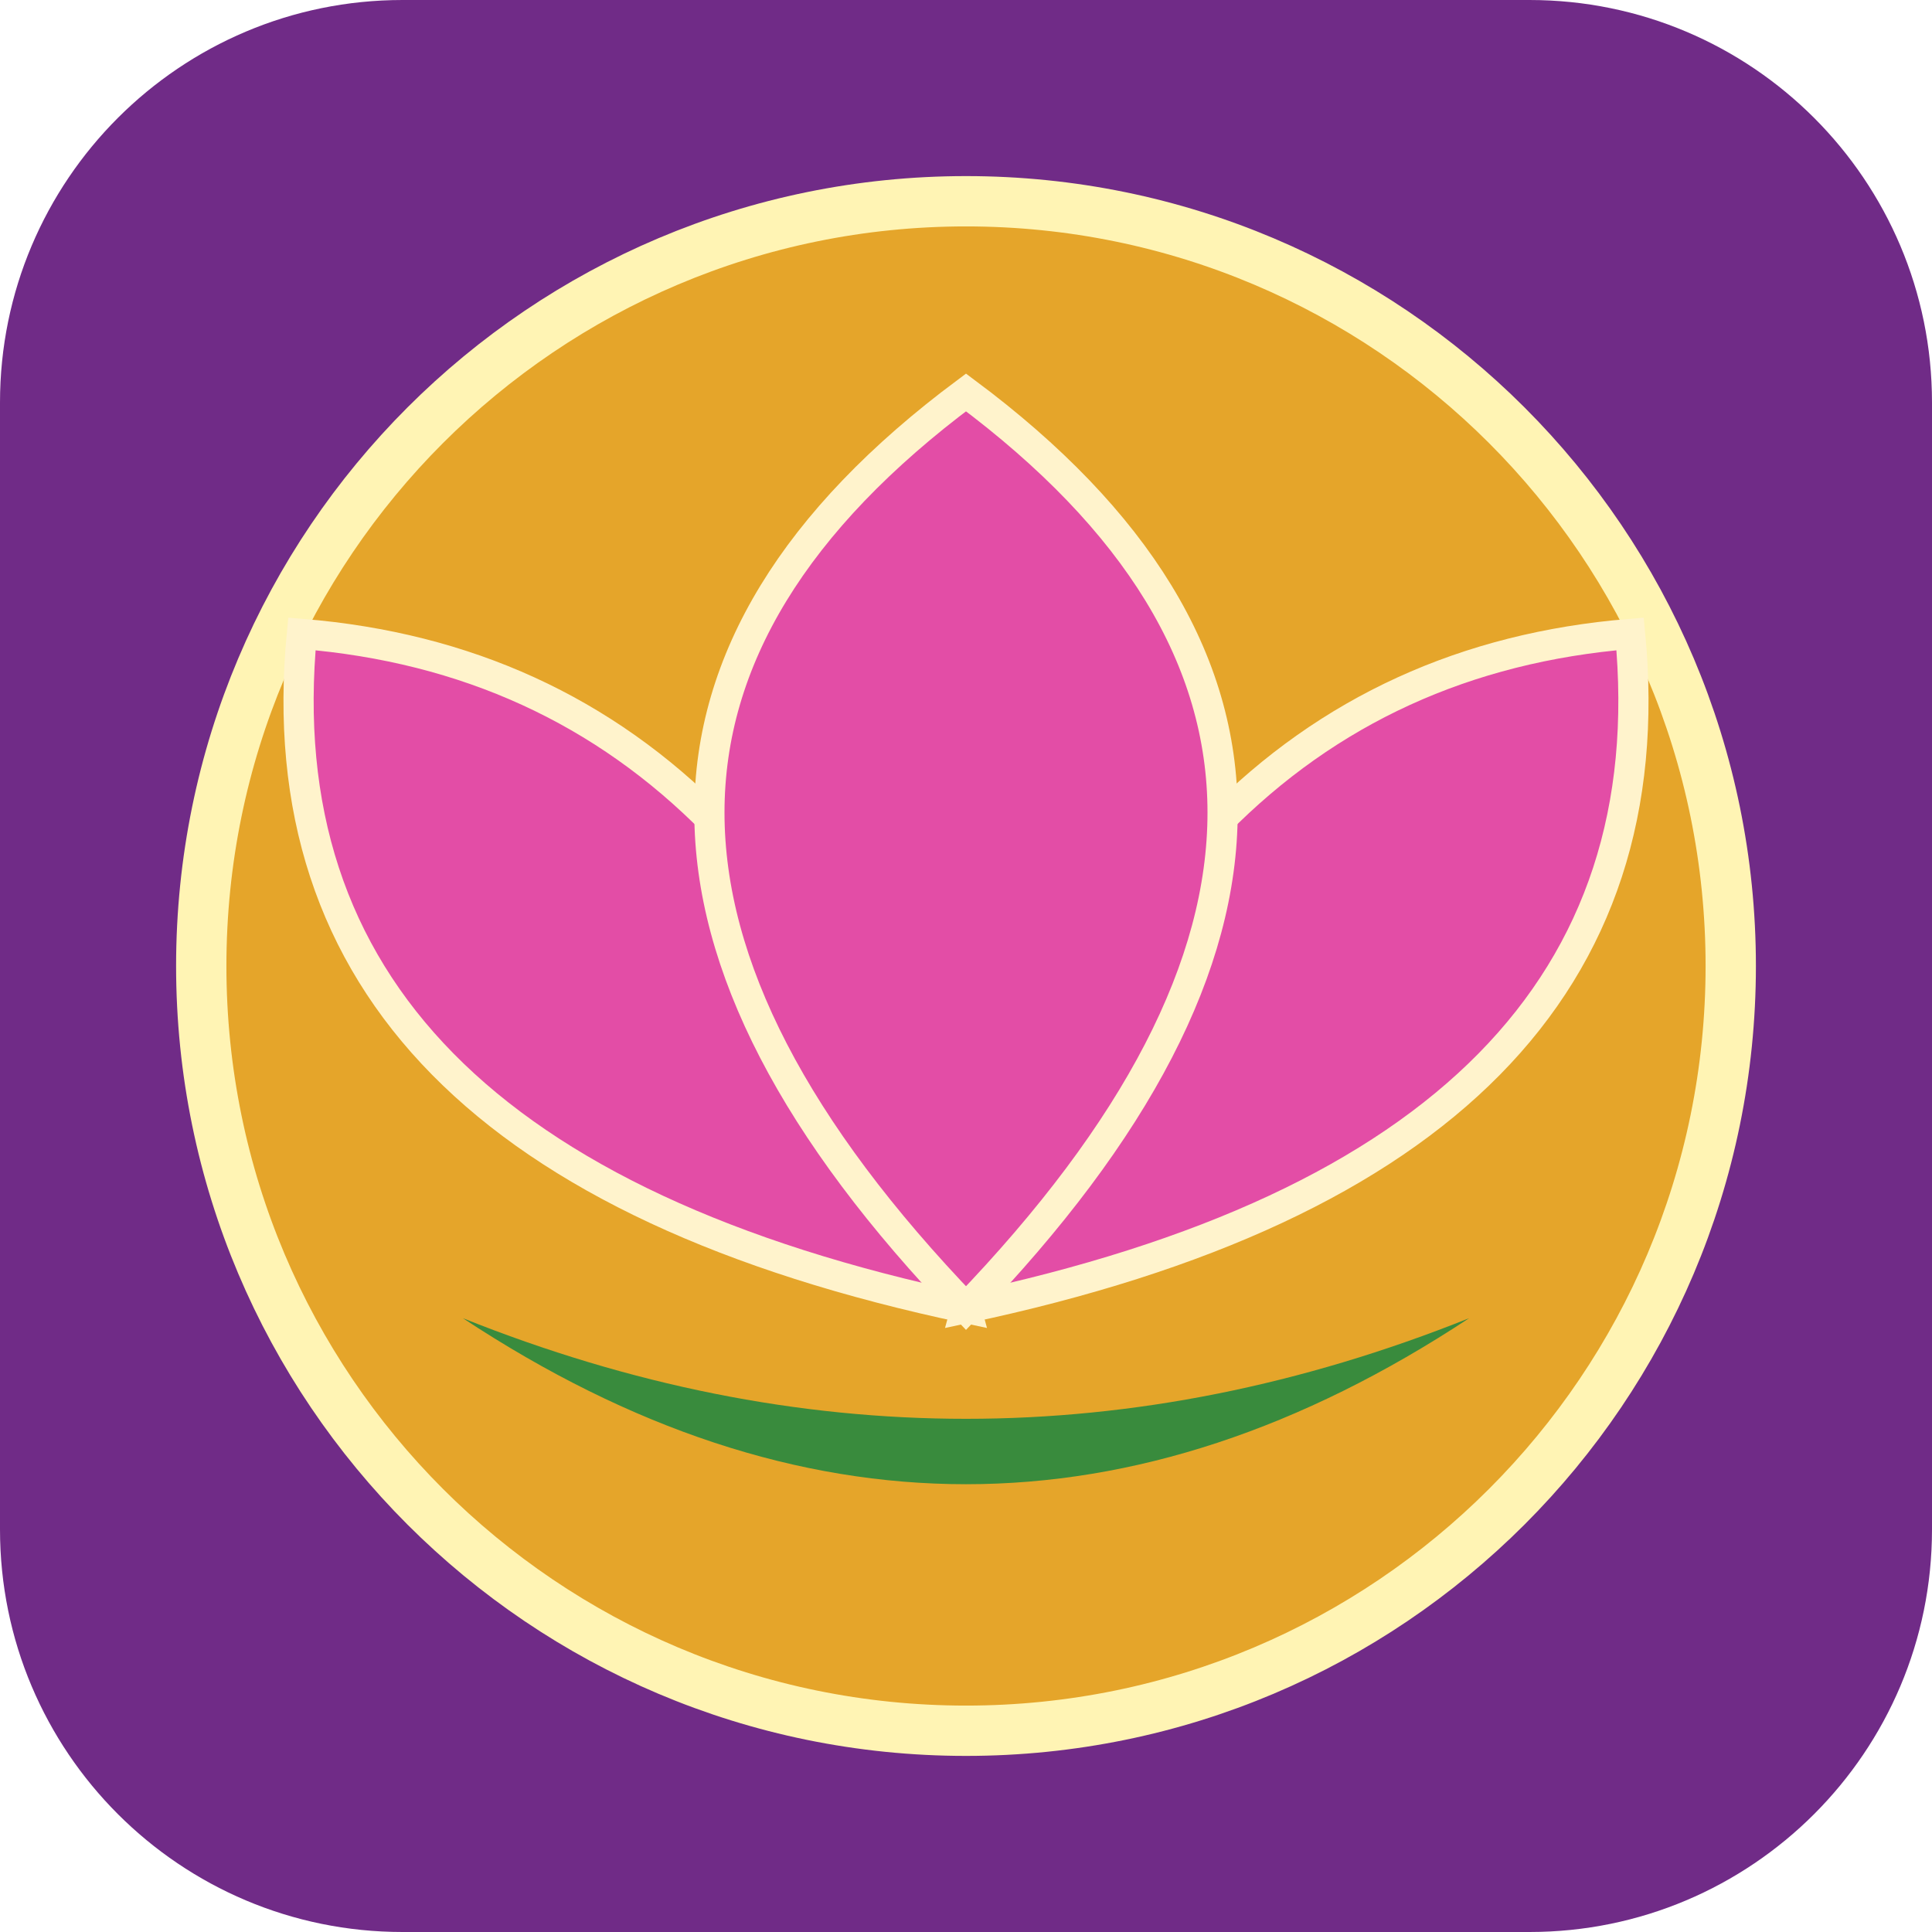
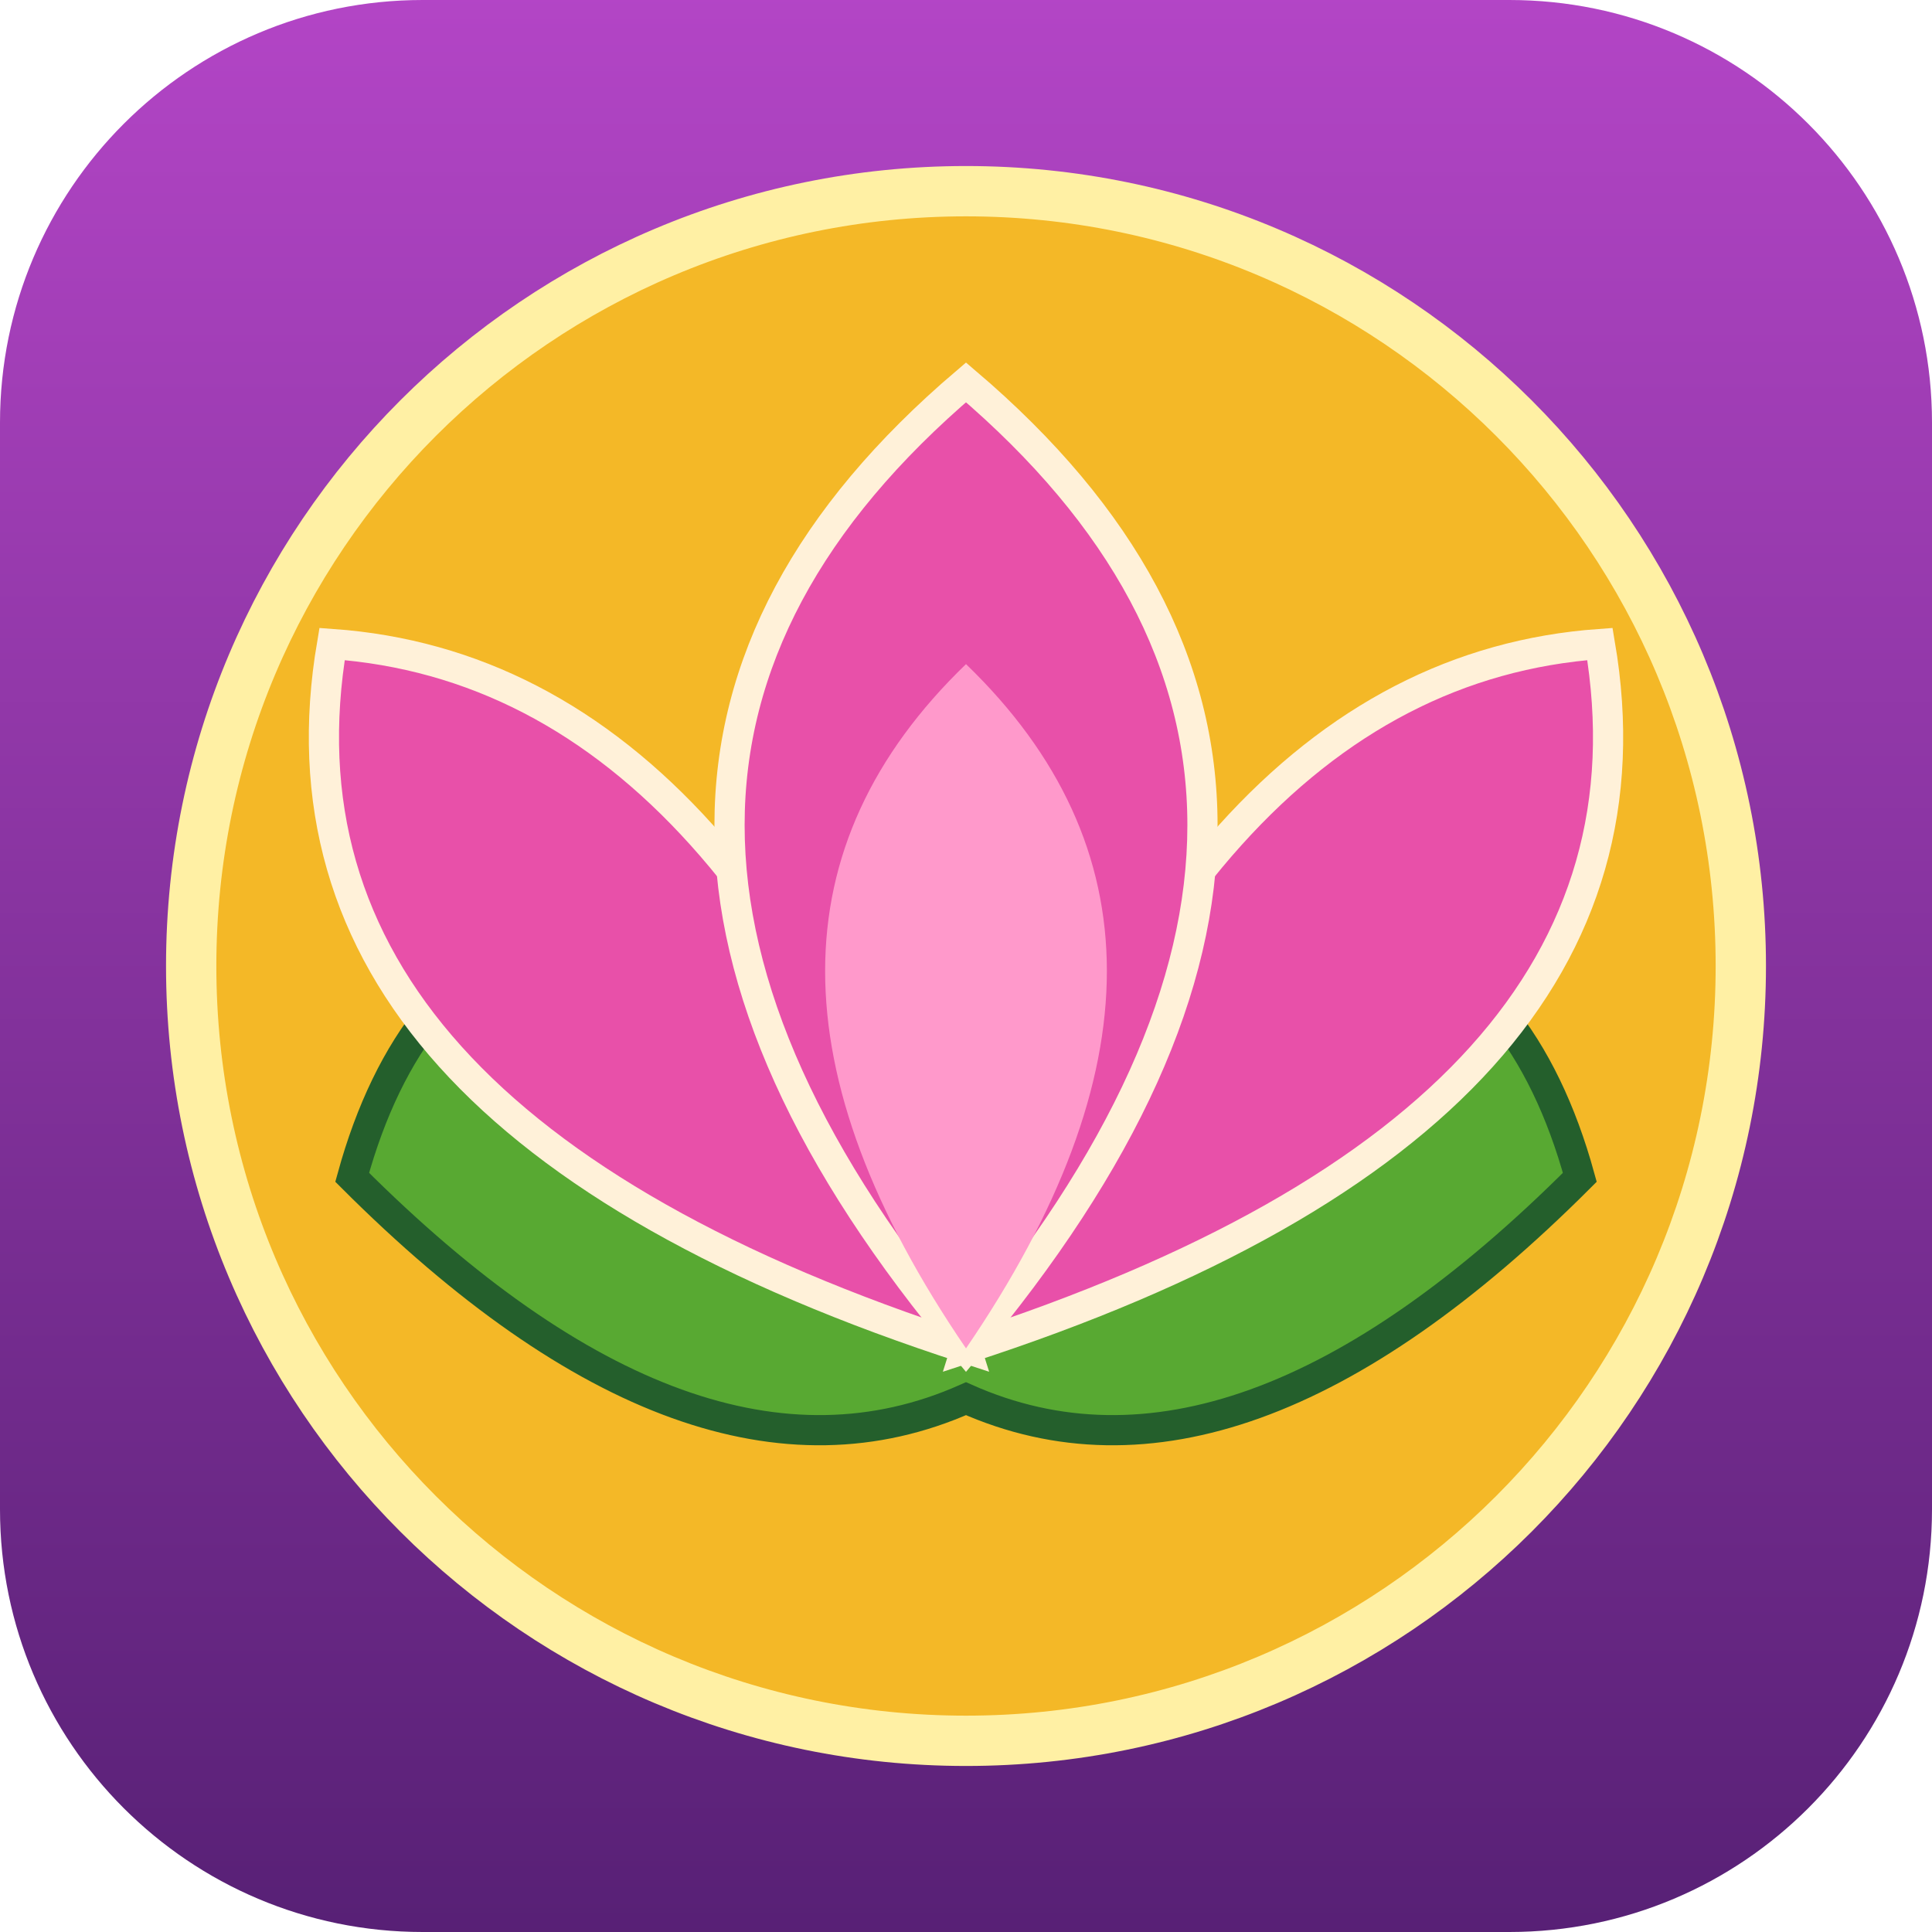
<svg xmlns="http://www.w3.org/2000/svg" viewBox="0 0 192 192">
-   <rect width="192" height="192" rx="40" fill="#702b87" />
-   <circle cx="96" cy="96" r="76" fill="#e5a52a" stroke="#fff4b4" stroke-width="5" />
-   <g fill="#e34da6" stroke="#fff3cc" stroke-width="3">
-     <path d="M96 130Q25 115 30 63Q79 67 96 130Z" />
-     <path d="M96 130Q167 115 162 63Q113 67 96 130Z" />
-     <path d="M96 130Q45 77 96 39Q147 77 96 130Z" />
+   <defs>
+     <linearGradient id="p" x2="0" y2="1">
+       <stop stop-color="#b345c6" />
+       <stop offset="1" stop-color="#572075" />
+     </linearGradient>
+   </defs>
+   <rect width="192" height="192" rx="42" fill="url(#p)" />
+   <circle cx="96" cy="96" r="77" fill="#f4b827" stroke="#fff0a4" stroke-width="5" />
+   <path d="M35 117Q46 77 96 95Q146 77 157 117Q123 151 96 139Q69 151 35 117Z" fill="#58a932" stroke="#245f2c" stroke-width="3" />
+   <g fill="#e850a9" stroke="#fff1d9" stroke-width="3">
+     <path d="M96 134Q25 111 33 64Q75 67 96 134Z" />
+     <path d="M96 134Q167 111 159 64Q117 67 96 134Z" />
+     <path d="M96 134Q49 78 96 38Q143 78 96 134Z" />
  </g>
-   <path d="M46 131Q96 164 146 131Q96 151 46 131" fill="#398b3d" />
+   <path d="M96 134Q68 93 96 66Q124 93 96 134Z" fill="#ff99cb" />
</svg>
